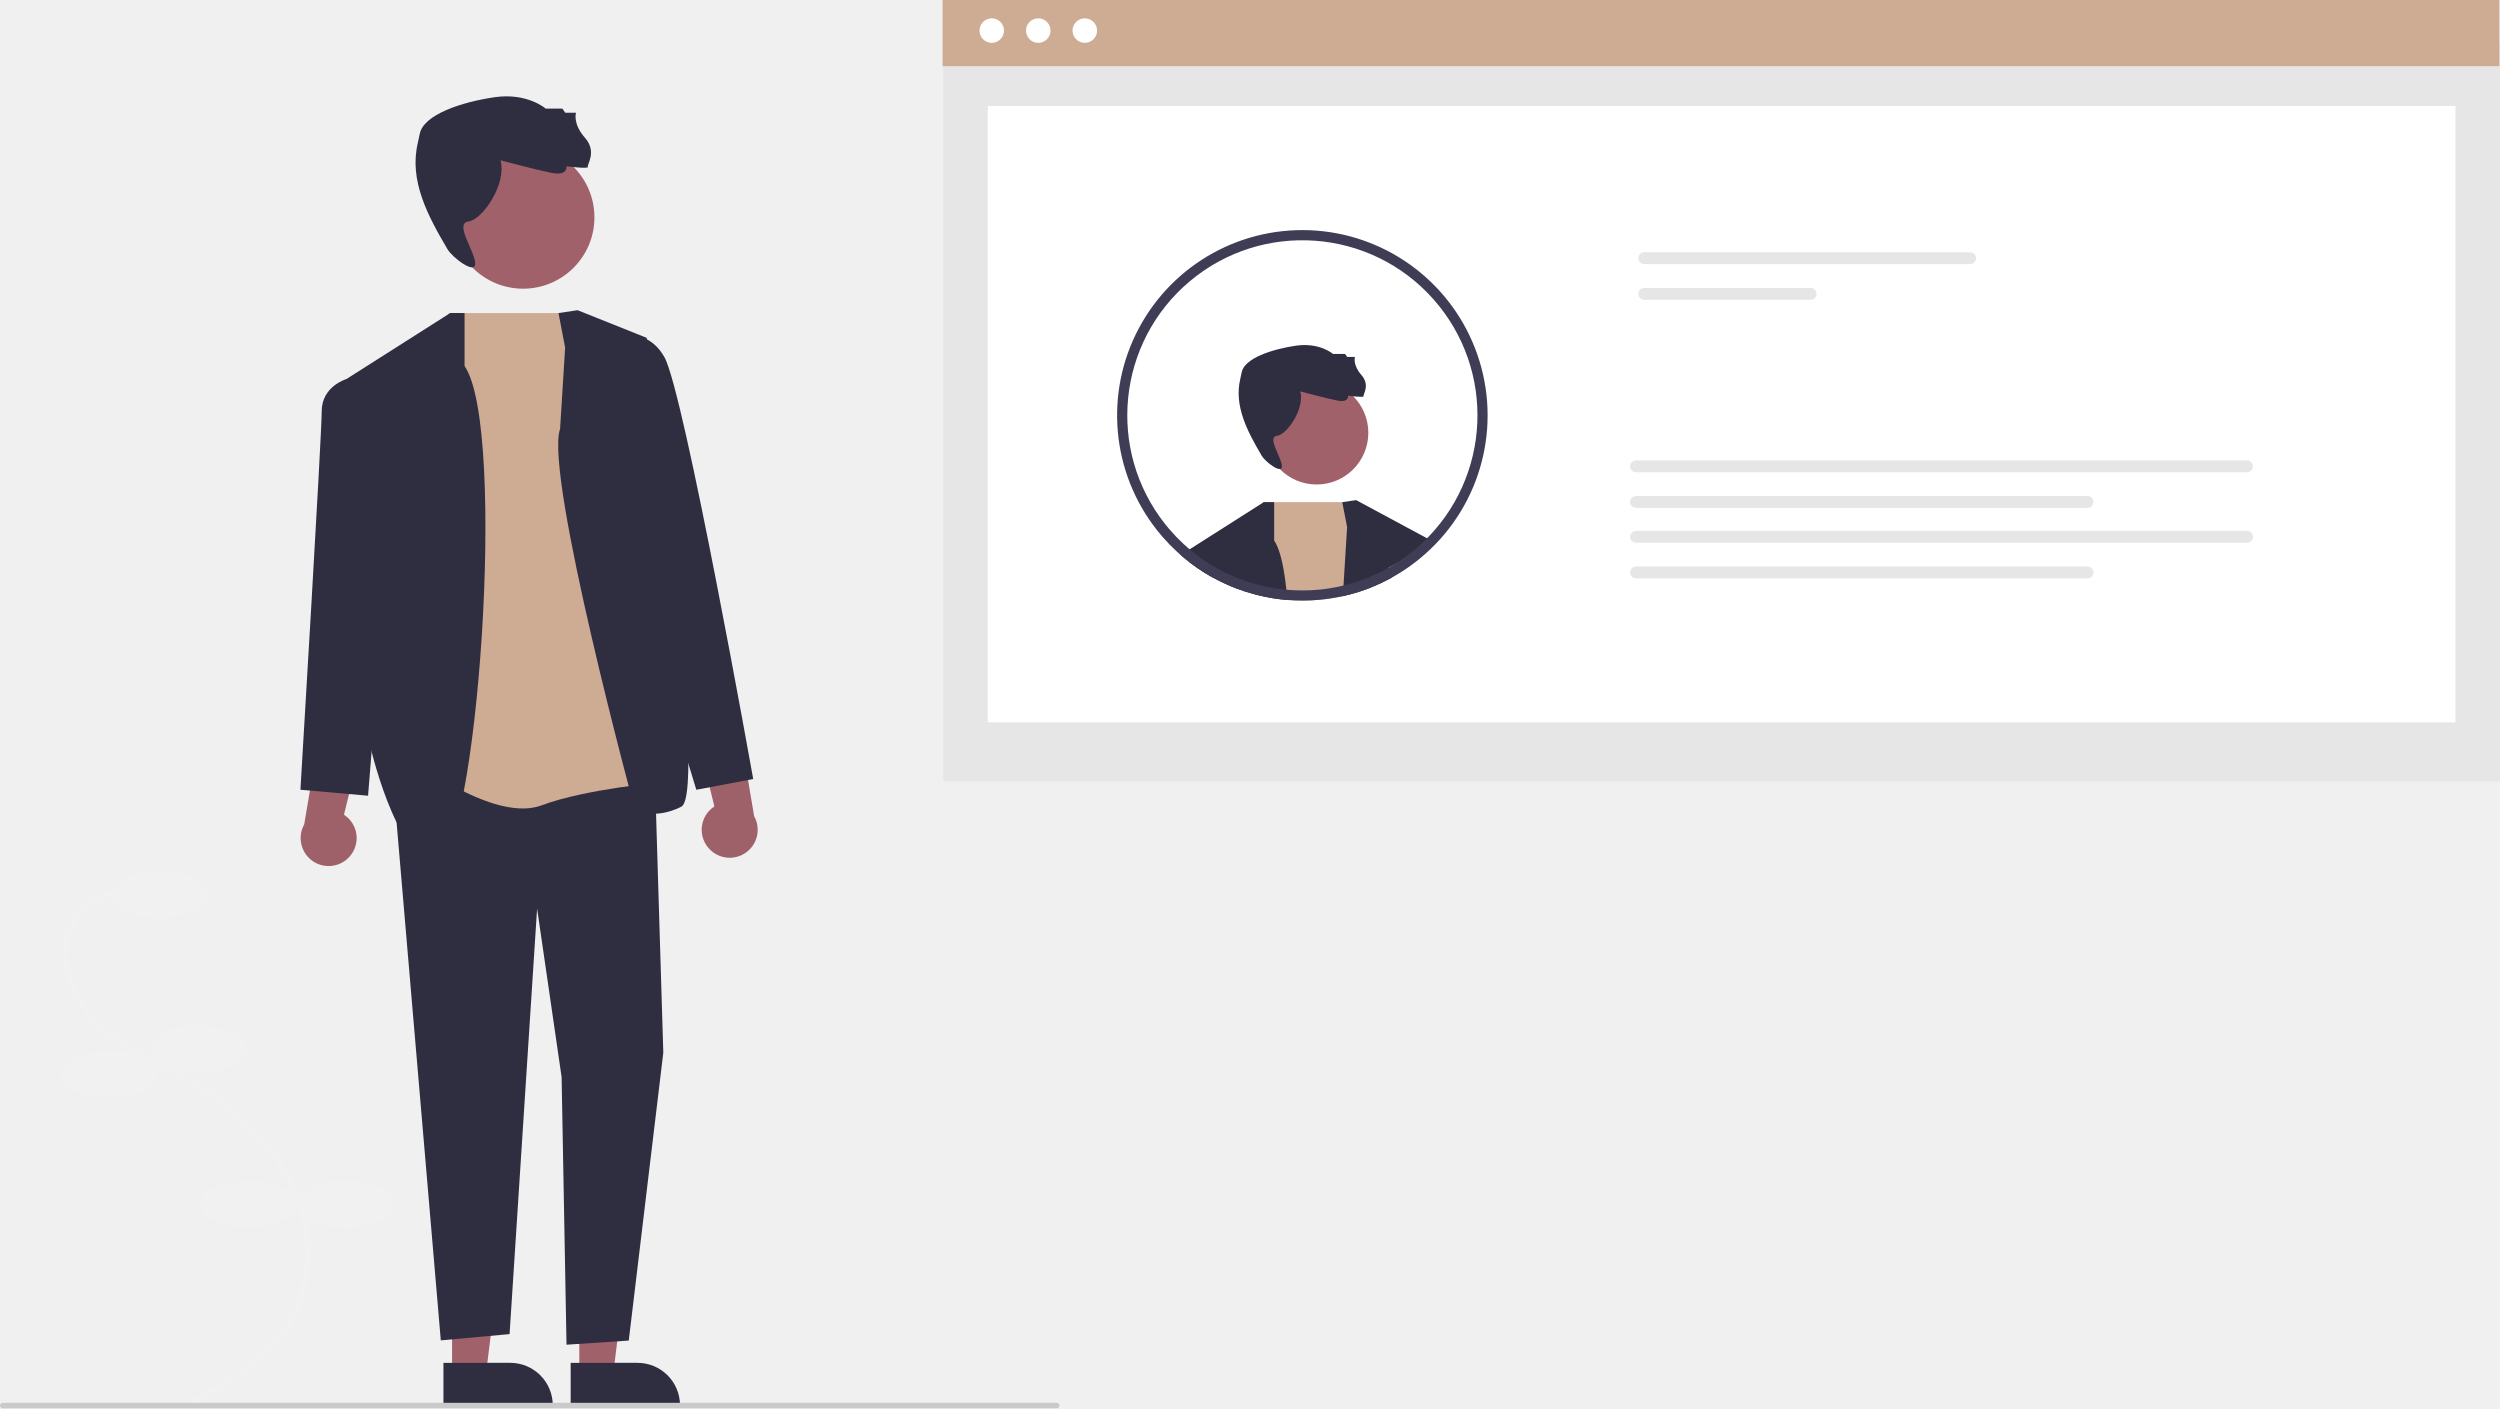
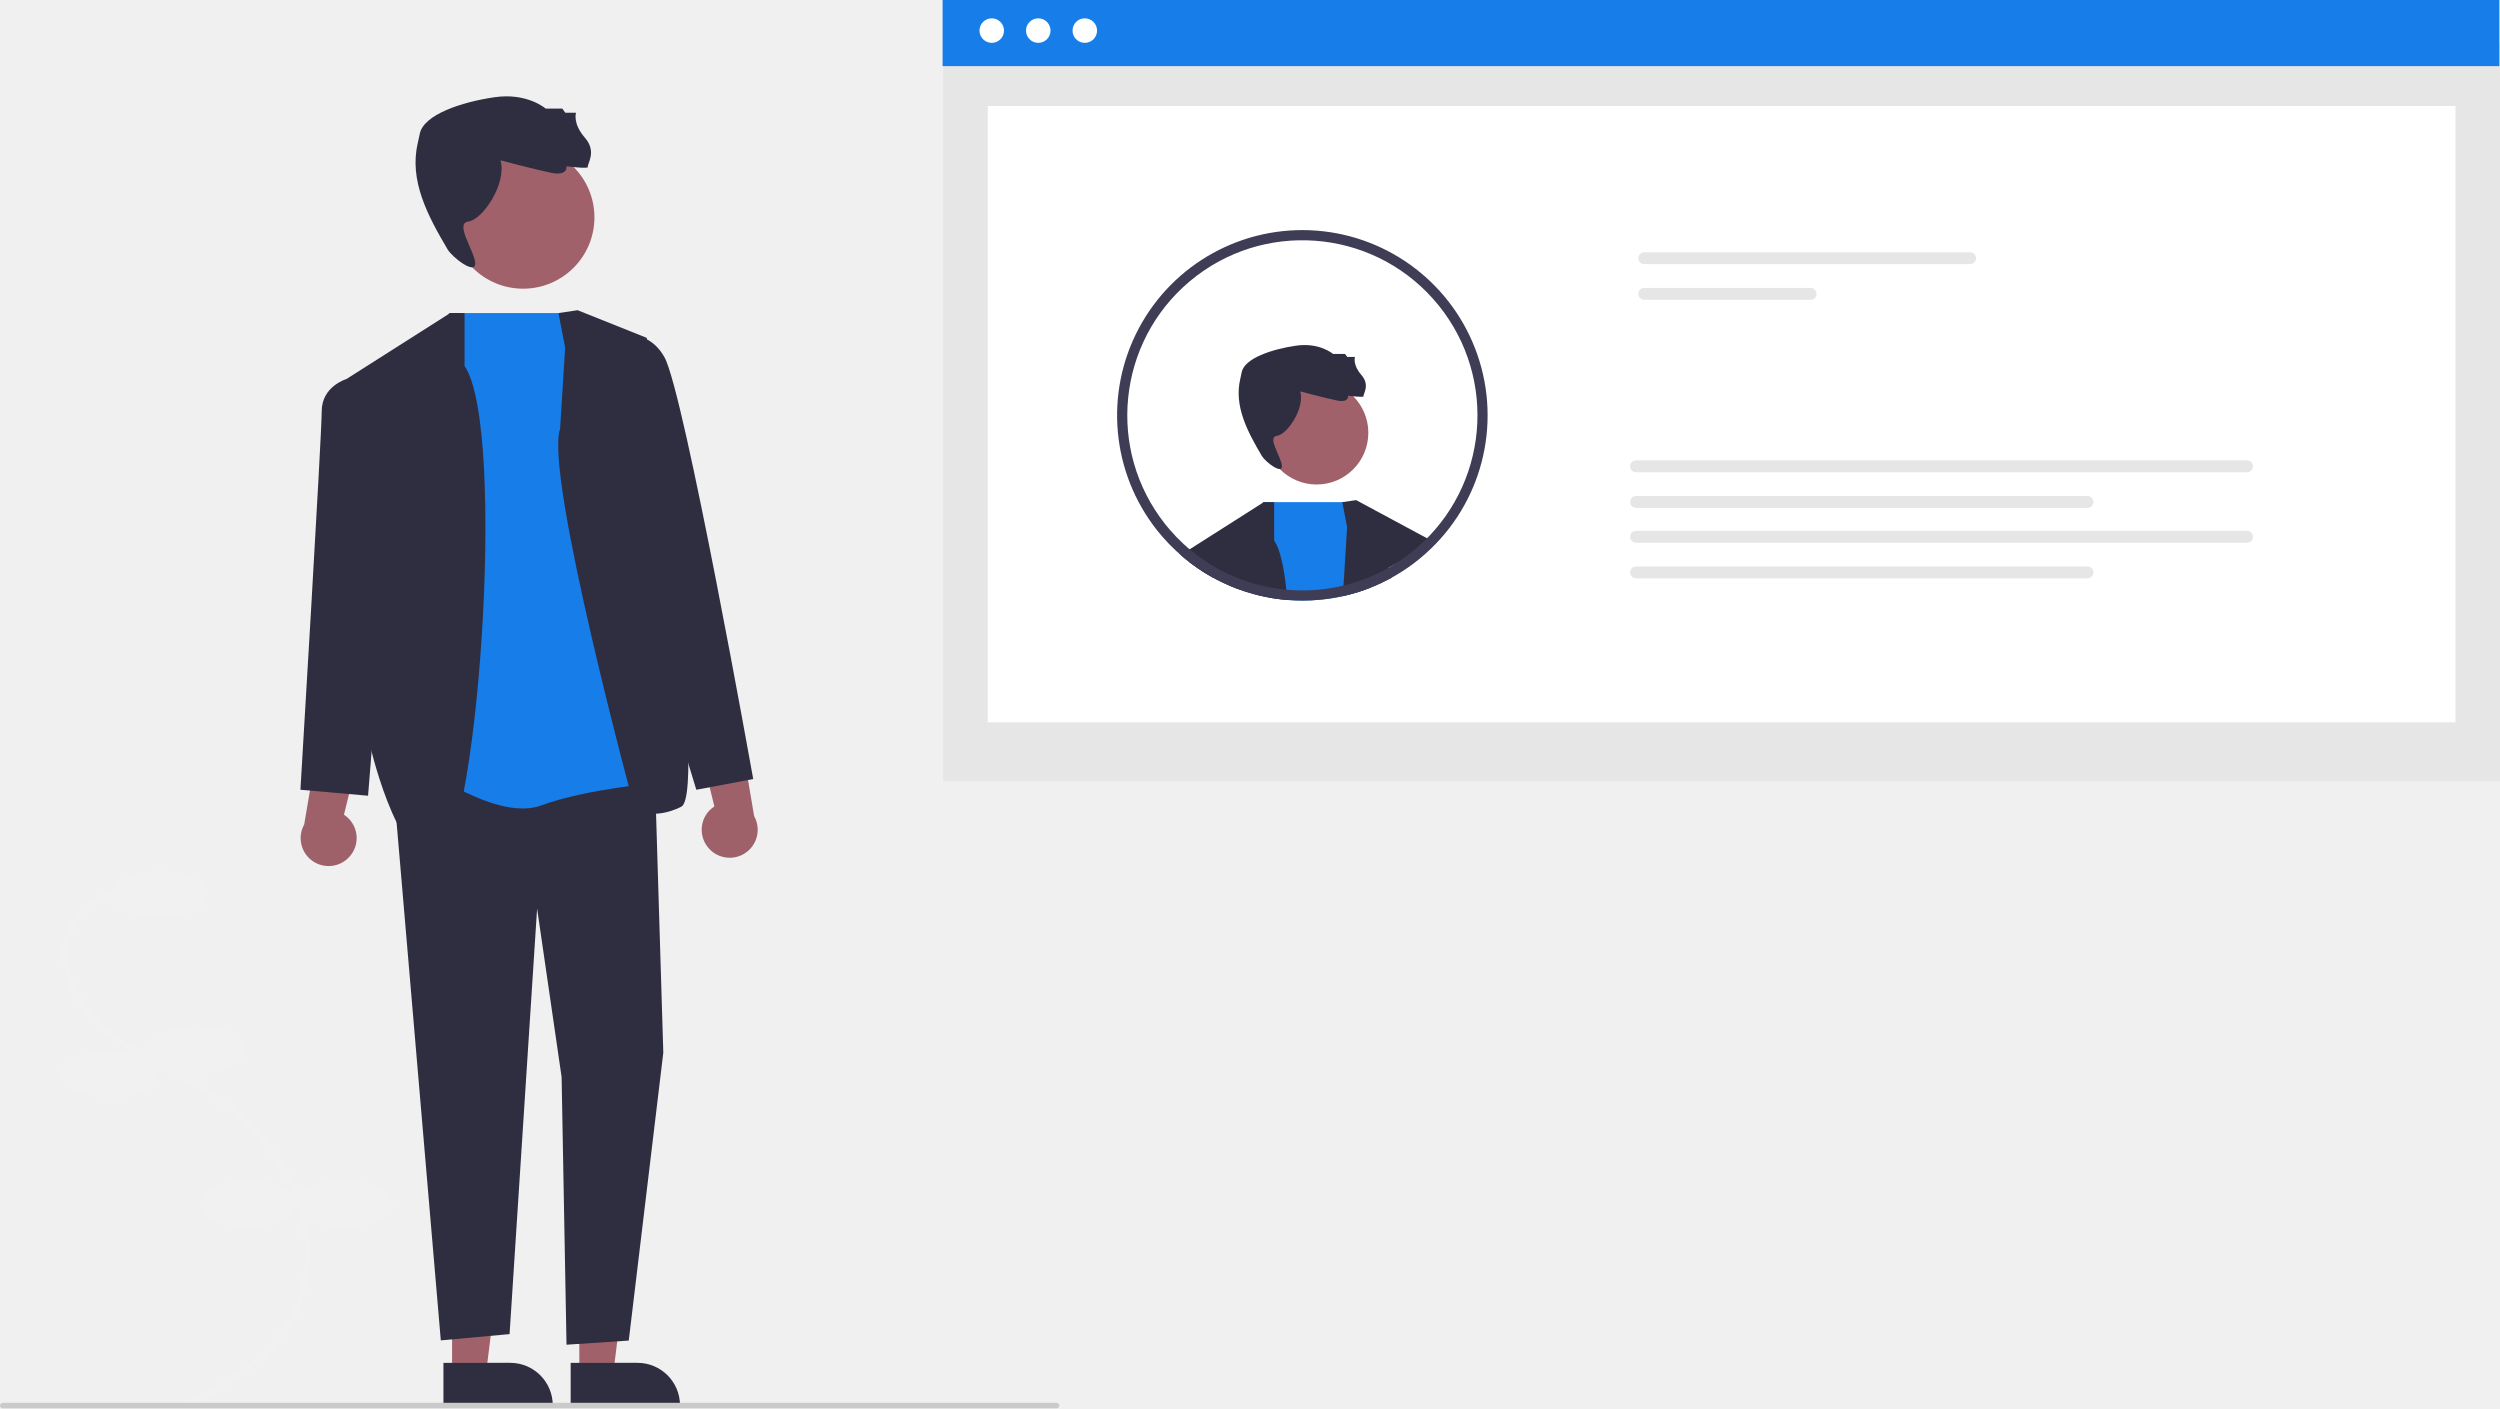
<svg xmlns="http://www.w3.org/2000/svg" data-name="Layer 1" width="903.807" height="509.145" viewBox="0 0 903.807 509.145">
  <path d="M216.096,704.318l-.951-1.759c12.753-6.897,28.626-15.481,36.916-29.567,8.172-13.886,8.356-32.743.479-49.211-6.704-14.016-19.018-26.572-35.611-36.313-3.273-1.921-6.709-3.742-10.031-5.503-8.031-4.256-16.336-8.658-23.184-14.903-9.432-8.601-16.568-23.035-11.249-35.891a23.856,23.856,0,0,1,20.677-14.467l.113,1.997a21.861,21.861,0,0,0-18.948,13.248c-4.943,11.947,1.839,25.505,10.754,33.636,6.661,6.074,14.852,10.415,22.773,14.613,3.342,1.771,6.797,3.603,10.108,5.546,16.938,9.943,29.526,22.798,36.403,37.174,8.16,17.061,7.946,36.637-.559,51.089C245.211,688.572,229.068,697.303,216.096,704.318Z" transform="translate(-148.0965 -195.4274)" fill="#f1f1f1" />
  <ellipse cx="57.72" cy="323.317" rx="17.5" ry="8.5" fill="#f1f1f1" />
  <ellipse cx="71.72" cy="379.317" rx="17.5" ry="8.5" fill="#f1f1f1" />
  <ellipse cx="39.72" cy="388.317" rx="17.5" ry="8.5" fill="#f1f1f1" />
  <ellipse cx="89.72" cy="435.317" rx="17.5" ry="8.5" fill="#f1f1f1" />
  <ellipse cx="124.72" cy="435.317" rx="17.5" ry="8.5" fill="#f1f1f1" />
  <rect id="bc1144e2-c94b-4f66-aa77-0b454dfd4174" data-name="Rectangle 62" x="341.011" y="15.429" width="562.796" height="267.056" fill="#e6e6e6" />
  <rect id="ad6bb9d5-2e55-4525-b077-6ac2d5f26b45" data-name="Rectangle 75" x="357.104" y="38.33" width="530.61" height="222.814" fill="#fff" />
-   <rect id="a1fdfaec-ef9f-458a-9330-7bb8c38fec43" data-name="Rectangle 80" x="340.771" width="562.796" height="23.909" fill="#ceab93" />
+   <rect id="a1fdfaec-ef9f-458a-9330-7bb8c38fec43" data-name="Rectangle 80" x="340.771" width="562.796" height="23.909" fill="#177de8" />
  <circle id="ac9f2818-2064-46b1-8104-b7d94390836e" data-name="Ellipse 90" cx="358.539" cy="11.059" r="4.431" fill="#fff" />
  <circle id="bd067119-2054-4d5f-9303-2e8fa40cc410" data-name="Ellipse 91" cx="375.359" cy="11.059" r="4.431" fill="#fff" />
  <circle id="ee5e9ca0-6fca-449b-8f84-cf683813bd65" data-name="Ellipse 92" cx="392.18" cy="11.059" r="4.431" fill="#fff" />
-   <path id="acae6c4c-8028-4596-98db-d9926d2ed09f-888" data-name="Path 142" d="M742.529,286.635a2.147,2.147,0,0,0,0,4.294H860.333a2.147,2.147,0,0,0,0-4.294Z" transform="translate(-148.0965 -195.4274)" fill="#e6e6e6" />
-   <path id="a061bcdc-636b-4d12-a036-d7339f47b36a-889" data-name="Path 143" d="M742.529,299.518a2.147,2.147,0,0,0,0,4.294H802.67a2.147,2.147,0,0,0,0-4.294Z" transform="translate(-148.0965 -195.4274)" fill="#e6e6e6" />
-   <path id="e4e4593e-e83d-4128-8cd7-f0323b36c2f2-890" data-name="Path 142" d="M739.564,361.871a2.147,2.147,0,0,0,0,4.294H960.447a2.147,2.147,0,0,0,0-4.294Z" transform="translate(-148.0965 -195.4274)" fill="#e6e6e6" />
-   <path id="bf45783c-1d79-4b4f-82bb-39fc8a52f7aa-891" data-name="Path 143" d="M739.564,374.754a2.147,2.147,0,0,0,0,4.294H902.785a2.147,2.147,0,0,0,0-4.294Z" transform="translate(-148.0965 -195.4274)" fill="#e6e6e6" />
-   <path id="b544fc92-6fc6-4255-93fb-dee32d880d89-892" data-name="Path 142" d="M739.564,387.345a2.147,2.147,0,0,0,0,4.294H960.447a2.147,2.147,0,0,0,0-4.294Z" transform="translate(-148.0965 -195.4274)" fill="#e6e6e6" />
-   <path id="e14bb681-aaa1-4454-9da9-28d0809a146c-893" data-name="Path 143" d="M739.564,400.227a2.147,2.147,0,0,0,0,4.294H902.785a2.147,2.147,0,0,0,0-4.294Z" transform="translate(-148.0965 -195.4274)" fill="#e6e6e6" />
+   <path id="acae6c4c-8028-4596-98db-d9926d2ed09f-218" data-name="Path 142" d="M742.529,286.635a2.147,2.147,0,0,0,0,4.294H860.333a2.147,2.147,0,0,0,0-4.294Z" transform="translate(-148.0965 -195.4274)" fill="#e6e6e6" />
+   <path id="a061bcdc-636b-4d12-a036-d7339f47b36a-219" data-name="Path 143" d="M742.529,299.518a2.147,2.147,0,0,0,0,4.294H802.67a2.147,2.147,0,0,0,0-4.294Z" transform="translate(-148.0965 -195.4274)" fill="#e6e6e6" />
+   <path id="e4e4593e-e83d-4128-8cd7-f0323b36c2f2-220" data-name="Path 142" d="M739.564,361.871a2.147,2.147,0,0,0,0,4.294H960.447a2.147,2.147,0,0,0,0-4.294Z" transform="translate(-148.0965 -195.4274)" fill="#e6e6e6" />
+   <path id="bf45783c-1d79-4b4f-82bb-39fc8a52f7aa-221" data-name="Path 143" d="M739.564,374.754a2.147,2.147,0,0,0,0,4.294H902.785a2.147,2.147,0,0,0,0-4.294Z" transform="translate(-148.0965 -195.4274)" fill="#e6e6e6" />
+   <path id="b544fc92-6fc6-4255-93fb-dee32d880d89-222" data-name="Path 142" d="M739.564,387.345a2.147,2.147,0,0,0,0,4.294H960.447a2.147,2.147,0,0,0,0-4.294Z" transform="translate(-148.0965 -195.4274)" fill="#e6e6e6" />
+   <path id="e14bb681-aaa1-4454-9da9-28d0809a146c-223" data-name="Path 143" d="M739.564,400.227a2.147,2.147,0,0,0,0,4.294H902.785a2.147,2.147,0,0,0,0-4.294Z" transform="translate(-148.0965 -195.4274)" fill="#e6e6e6" />
  <circle cx="475.989" cy="156.462" r="18.694" fill="#a0616a" />
  <path d="M618.165,336.934s8.724,2.337,13.242,3.272,4.05-1.714,4.05-1.714,5.92.779,5.608.156,2.493-3.895-.779-7.633-2.337-6.543-2.337-6.543h-2.804l-.779-1.091h-4.362s-4.823-4.229-13.391-2.983-18.701,4.54-19.636,9.681c-.127.697-.294,1.472-.488,2.29-2.343,9.891,2.635,19.146,7.799,27.903,1.269,2.152,7.407,6.844,7.25,3.625s-5.525-10.45-1.786-10.917S619.879,343.01,618.165,336.934Z" transform="translate(-148.0965 -195.4274)" fill="#2f2e41" />
-   <path d="M613.48,412.325a65.38,65.38,0,0,1-10.699-1.758l.197-3.728L604.615,377.197l.015-.227h32.931l5.168,27.293.697,3.683c-1.364.53-2.743,1.031-4.152,1.47-.016,0-.016.015-.03.015-1.955.606-3.94,1.137-5.941,1.576a68.558,68.558,0,0,1-8.062,1.243,62.045,62.045,0,0,1-6.304.303C617.117,412.552,615.284,412.477,613.48,412.325Z" transform="translate(-148.0965 -195.4274)" fill="#ceab93" />
+   <path d="M613.48,412.325a65.38,65.38,0,0,1-10.699-1.758l.197-3.728L604.615,377.197l.015-.227h32.931l5.168,27.293.697,3.683c-1.364.53-2.743,1.031-4.152,1.47-.016,0-.016.015-.03.015-1.955.606-3.94,1.137-5.941,1.576a68.558,68.558,0,0,1-8.062,1.243,62.045,62.045,0,0,1-6.304.303C617.117,412.552,615.284,412.477,613.48,412.325Z" transform="translate(-148.0965 -195.4274)" fill="#177de8" />
  <path d="M592.309,407.051c-1.364-.591-2.682-1.228-3.985-1.894l-.561-.288c-.379-.197-.773-.409-1.151-.621q-.774-.432-1.501-.864c-.47-.273-.955-.561-1.424-.849-.03-.015-.045-.03-.075-.03-1.637-1.046-3.243-2.122-4.789-3.288q-.386-.296-.773-.591l-.272-4.364.394-.243L604.615,377.197l.363-.227.03-.015,3.728.015v13.882c2.107,3.046,3.531,9.426,4.41,17.776.121,1.197.227,2.425.334,3.698a65.38,65.38,0,0,1-10.699-1.758c-.379-.076-.743-.167-1.122-.273a62.702,62.702,0,0,1-6.516-2.091c-.652-.243-1.288-.5-1.925-.758l-.061-.03C592.885,407.294,592.582,407.173,592.309,407.051Z" transform="translate(-148.0965 -195.4274)" fill="#2f2e41" />
  <path d="M586.612,404.248q-.774-.432-1.501-.864c-.47-.273-.955-.561-1.424-.849-.03-.015-.045-.03-.075-.03-1.637-1.046-3.243-2.122-4.789-3.288q-.386-.296-.773-.591c-.121-.106-.242-.197-.379-.303-.969-.743-1.909-1.515-2.819-2.334-.045-.03-.075-.076-.121-.106a10.422,10.422,0,0,1,3.046-1.622l1.076.318,7.668,2.303.045,3.107Z" transform="translate(-148.0965 -195.4274)" fill="#2f2e41" />
  <path d="M651.184,404.293c-.455.242-.909.485-1.364.712-.107.061-.197.106-.288.152-.607.303-1.197.606-1.803.894-.016.015-.046.015-.046.03-.03.015-.075.03-.106.045-1.364.652-2.743,1.258-4.153,1.818-1.364.53-2.743,1.031-4.152,1.47-.016,0-.016.015-.03.015-1.955.606-3.94,1.137-5.941,1.576a12.506,12.506,0,0,1,.485-3.683l.015-.212,1.304-21.095-1.743-9.047,5.001-.743L665.869,391.033s-3.031,3.031-15.473,9.487C649.296,401.091,650.911,402.99,651.184,404.293Z" transform="translate(-148.0965 -195.4274)" fill="#2f2e41" />
  <path d="M624.907,408.612c-1.971.182-3.971.273-5.971.273-1.94,0-3.865-.076-5.789-.258.121,1.197.227,2.425.334,3.698,1.803.152,3.637.227,5.456.227a62.045,62.045,0,0,0,6.304-.303,68.558,68.558,0,0,0,8.062-1.243,12.506,12.506,0,0,1,.485-3.683l.015-.212A62.996,62.996,0,0,1,624.907,408.612Zm57.268-85.047A66.972,66.972,0,1,0,566.441,387.184c.606.758,1.228,1.515,1.864,2.243.061.061.091.106.136.152a63.821,63.821,0,0,0,4.986,5.137c.425.394.864.788,1.303,1.167.046.03.076.076.121.106.909.818,1.849,1.591,2.819,2.334.137.106.258.197.379.303q.387.296.773.591c1.546,1.167,3.152,2.243,4.789,3.288.03,0,.045.015.075.03.47.288.955.576,1.424.849q.728.432,1.501.864c.379.212.773.424,1.151.621l.561.288c1.303.667,2.622,1.303,3.985,1.894.273.121.576.242.849.364l.061.03c.636.258,1.273.515,1.925.758a62.702,62.702,0,0,0,6.516,2.091c.379.106.743.197,1.122.273a65.38,65.38,0,0,0,10.699,1.758c1.803.152,3.637.227,5.456.227a62.045,62.045,0,0,0,6.304-.303,68.558,68.558,0,0,0,8.062-1.243c2.001-.439,3.986-.97,5.941-1.576.015,0,.015-.015.03-.015,1.409-.439,2.788-.94,4.152-1.47,1.41-.561,2.789-1.167,4.153-1.818.03-.015.075-.03.106-.045,0-.015.03-.015.046-.03.606-.288,1.197-.591,1.803-.894.091-.046.181-.091.288-.152.454-.227.909-.47,1.364-.712.03-.015.045-.03.075-.045,1.197-.667,2.38-1.364,3.547-2.106.318-.197.636-.394.955-.621.47-.288.924-.606,1.364-.924.591-.409,1.182-.833,1.758-1.273a4.679,4.679,0,0,0,.545-.409c1.41-1.061,2.773-2.182,4.076-3.364a66.914,66.914,0,0,0,18.67-71.984Zm-19.807,68.074a64.792,64.792,0,0,1-5.152,4.364c-.394.303-.804.606-1.212.879-.394.303-.788.591-1.197.864-.349.243-.697.485-1.061.712-.03.03-.075.045-.106.076-.258.182-.531.349-.788.515-.804.5-1.637,1-2.455,1.47-.197.106-.379.227-.576.333-.107.061-.212.121-.334.182-.454.258-.909.485-1.364.727-.061.045-.136.061-.197.106a.112.112,0,0,0-.061.03c-.318.167-.636.318-.955.47-.273.136-.531.273-.804.394-1.106.53-2.243,1.03-3.379,1.5-1.197.485-2.409.924-3.637,1.334-.303.106-.622.227-.94.318-1.44.455-2.879.864-4.349,1.197a62.996,62.996,0,0,1-8.895,1.5c-1.971.182-3.971.273-5.971.273-1.94,0-3.865-.076-5.789-.258a62.373,62.373,0,0,1-10.169-1.788c-.121-.03-.258-.061-.379-.091a58.111,58.111,0,0,1-8.017-2.728c-.136-.061-.288-.106-.409-.167-.152-.061-.288-.106-.409-.167-.152-.061-.288-.121-.424-.182-1.137-.5-2.243-1.046-3.349-1.606l-.516-.273c-.985-.515-1.955-1.046-2.91-1.637-.333-.182-.682-.394-1.015-.606-.379-.227-.758-.47-1.122-.712q-.135-.091-.272-.182c-.849-.576-1.712-1.152-2.531-1.773-.576-.424-1.137-.833-1.697-1.273-.364-.273-.727-.561-1.076-.864-.227-.167-.454-.364-.682-.561-.303-.258-.606-.515-.909-.788-.47-.379-.909-.803-1.334-1.197a60.229,60.229,0,0,1-4.834-5.001c-.515-.576-1-1.152-1.47-1.758a3.647,3.647,0,0,1-.303-.379,63.298,63.298,0,1,1,93.048,6.744Z" transform="translate(-148.0965 -195.4274)" fill="#3f3d56" />
  <polygon points="163.436 496.698 175.696 496.697 181.528 449.409 163.434 449.41 163.436 496.698" fill="#a0616a" />
  <path d="M308.406,688.123l24.144-.001h.001A15.387,15.387,0,0,1,347.937,703.508v.5l-39.531.001Z" transform="translate(-148.0965 -195.4274)" fill="#2f2e41" />
  <polygon points="209.436 496.698 221.696 496.697 227.528 449.409 209.434 449.41 209.436 496.698" fill="#a0616a" />
  <path d="M354.406,688.123l24.144-.001h.001A15.387,15.387,0,0,1,393.937,703.508v.5l-39.531.001Z" transform="translate(-148.0965 -195.4274)" fill="#2f2e41" />
  <path d="M274.333,505.267a10.056,10.056,0,0,0-1.883-15.304l8.518-34.705-17.492,6.233-5.407,32.001a10.11,10.11,0,0,0,16.265,11.775Z" transform="translate(-148.0965 -195.4274)" fill="#9e616a" />
  <path d="M404.474,502.267a10.056,10.056,0,0,1,1.883-15.304L397.839,452.259l17.492,6.233,5.407,32.001a10.11,10.11,0,0,1-16.265,11.775Z" transform="translate(-148.0965 -195.4274)" fill="#9e616a" />
  <polygon points="142.367 285.513 159.36 484.578 184.224 482.311 194.175 328.461 203.033 389.379 204.807 486.145 227.307 484.645 239.801 380.545 236.736 279.728 151.319 271.078 142.367 285.513" fill="#2f2e41" />
  <circle cx="189.112" cy="78.582" r="25.786" fill="#a0616a" />
  <path d="M329.043,253.381s12.033,3.223,18.265,4.513,5.587-2.364,5.587-2.364,8.165,1.074,7.736.215,3.438-5.372-1.074-10.529-3.223-9.025-3.223-9.025h-3.868l-1.074-1.504H345.374s-6.652-5.833-18.471-4.114-25.795,6.263-27.084,13.354c-.175.962-.405,2.03-.672,3.159-3.232,13.644,3.635,26.409,10.757,38.487,1.75,2.968,10.217,9.441,10,5s-7.621-14.414-2.464-15.059S331.407,261.762,329.043,253.381Z" transform="translate(-148.0965 -195.4274)" fill="#2f2e41" />
-   <path d="M310.376,308.604h45.412l32.11,169.575s-27.994,2.394-43.994,8.394-42.598-13.706-42.598-13.706Z" transform="translate(-148.0965 -195.4274)" fill="#ceab93" />
+   <path d="M310.376,308.604h45.412l32.11,169.575s-27.994,2.394-43.994,8.394-42.598-13.706-42.598-13.706Z" transform="translate(-148.0965 -195.4274)" fill="#177de8" />
  <path d="M316.045,327.754V308.604l-5.142-.031-37.567,23.885,8.152,130.863s9.648,43.658,24.282,43.205S331.687,350.435,316.045,327.754Z" transform="translate(-148.0965 -195.4274)" fill="#2f2e41" />
  <path d="M285.404,336.073l-12.067-3.615s-8.933,2.615-8.933,11.615-7.697,136.868-7.697,136.868l24.451,2.161,5.246-65.029Z" transform="translate(-148.0965 -195.4274)" fill="#2f2e41" />
  <path d="M352.404,321.073l-2.405-12.469,6.905-1.031,25,10s22.5,164.5,12.5,169.5-16.752,1.126-16.752,1.126S344.76,366.873,350.582,350.473Z" transform="translate(-148.0965 -195.4274)" fill="#2f2e41" />
  <path d="M364.404,320.073l4.267-1.857s12.523-6.206,19.628,6.326,32.105,152.531,32.105,152.531l-20.57,3.868-15.379-50.384Z" transform="translate(-148.0965 -195.4274)" fill="#2f2e41" />
  <path d="M530.096,704.573h-381a1,1,0,1,1,0-2h381a1,1,0,0,1,0,2Z" transform="translate(-148.0965 -195.4274)" fill="#cacaca" />
</svg>
